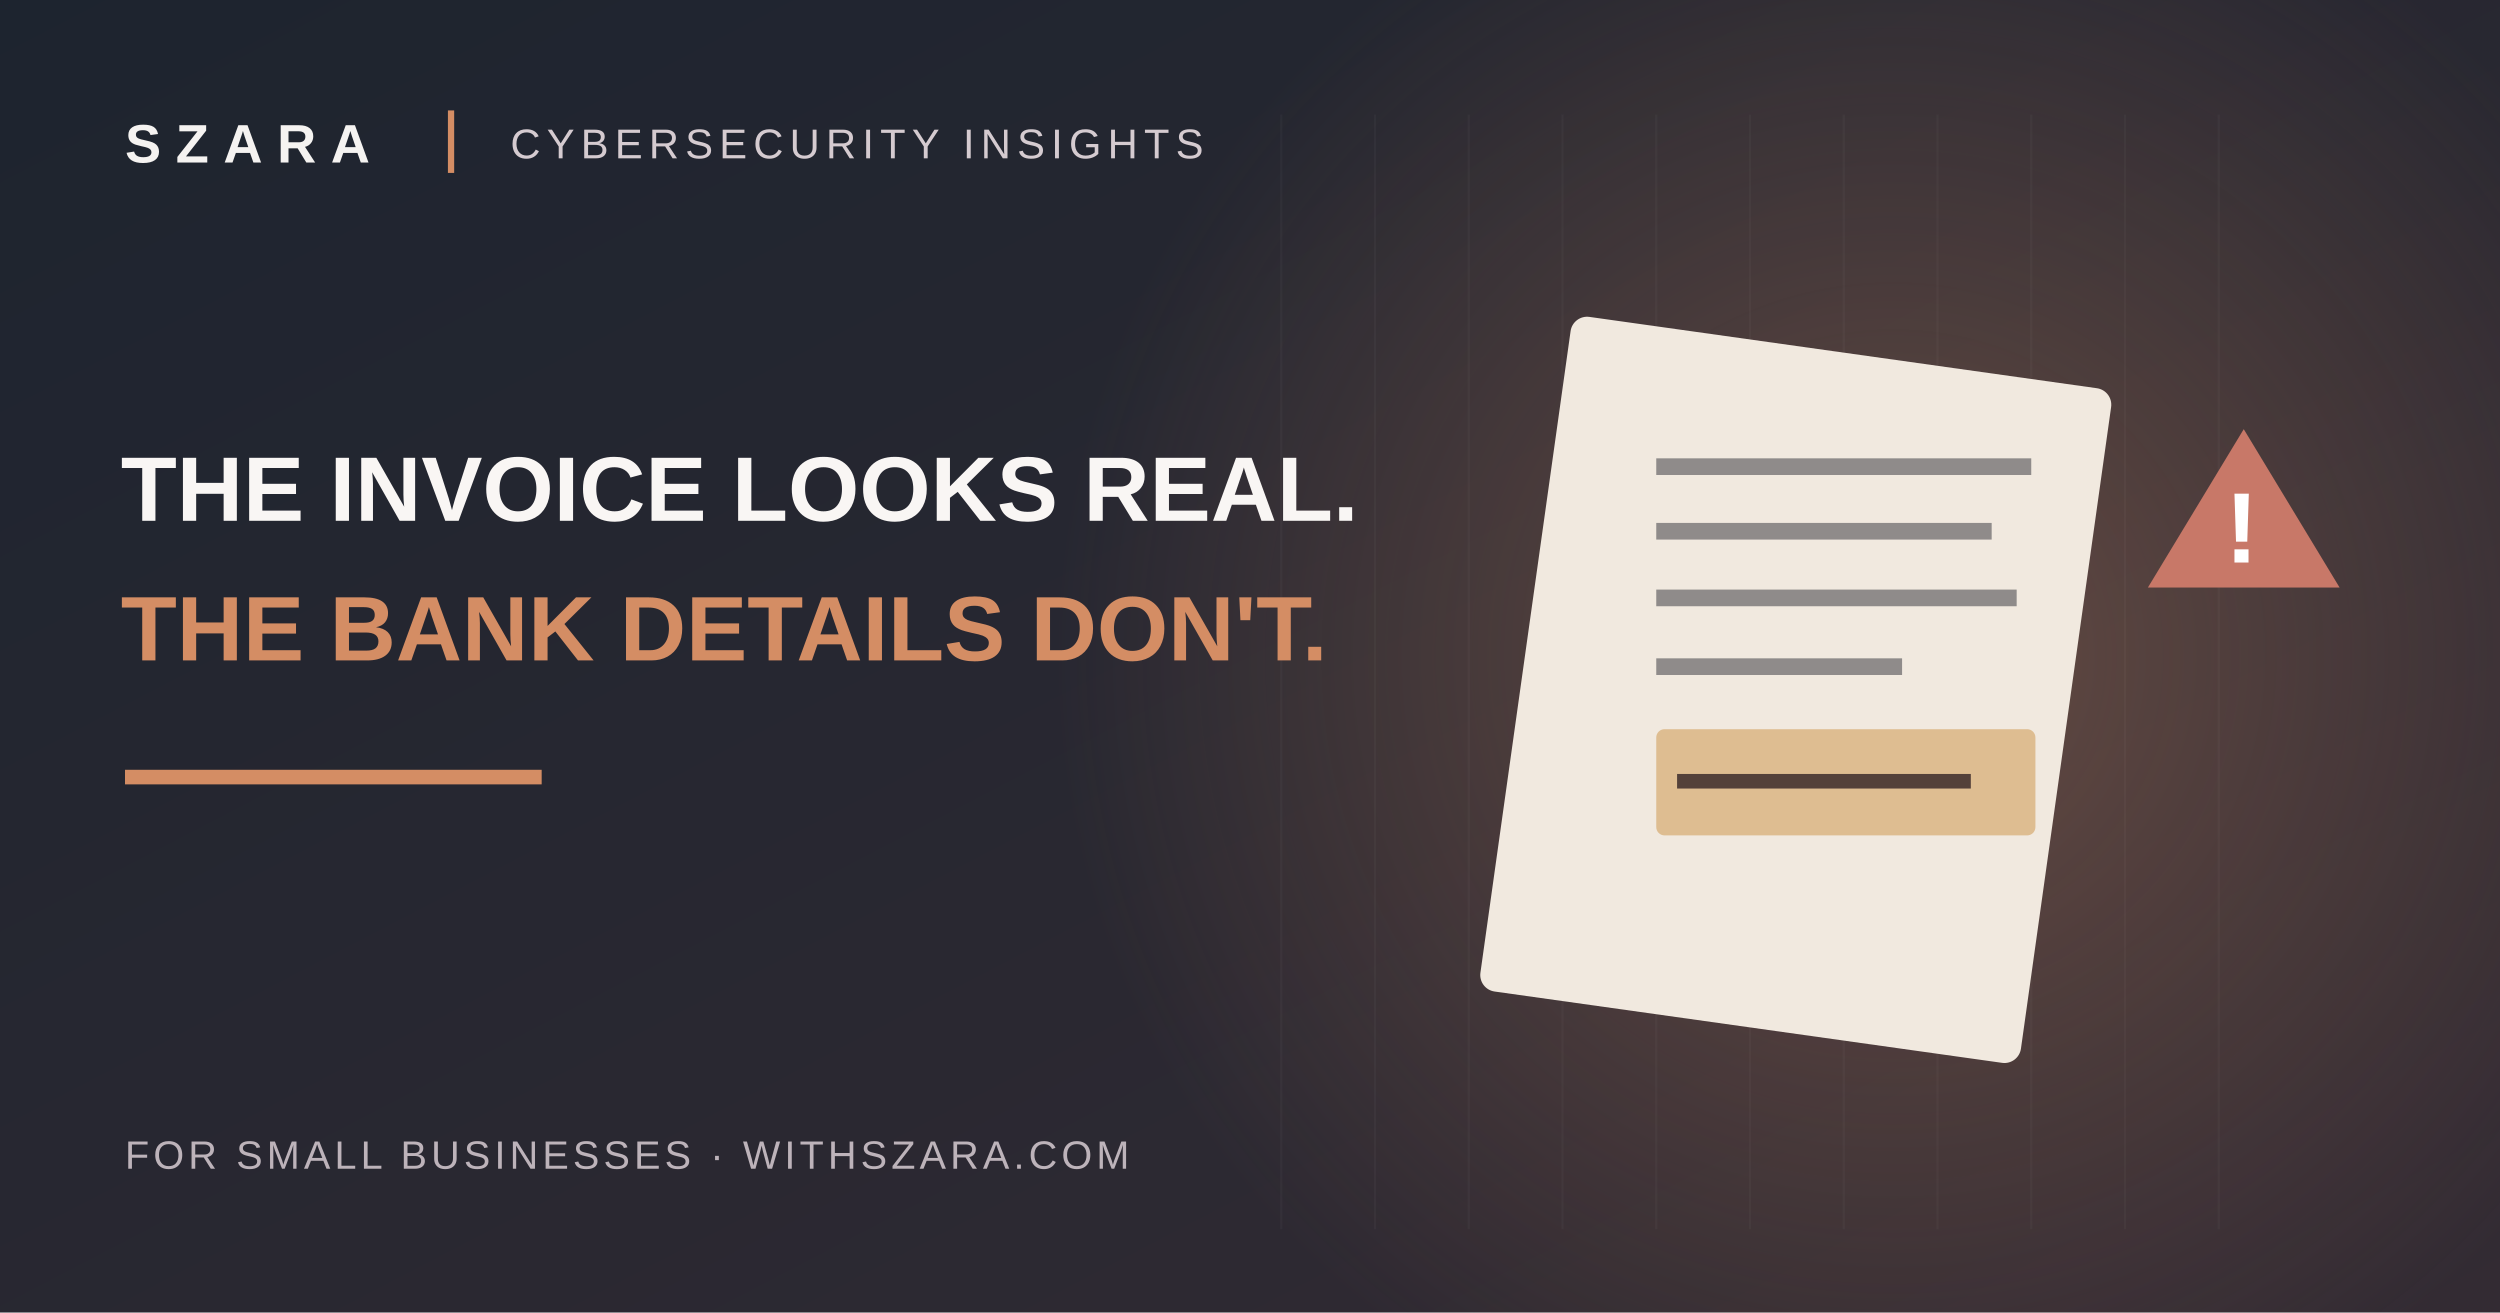
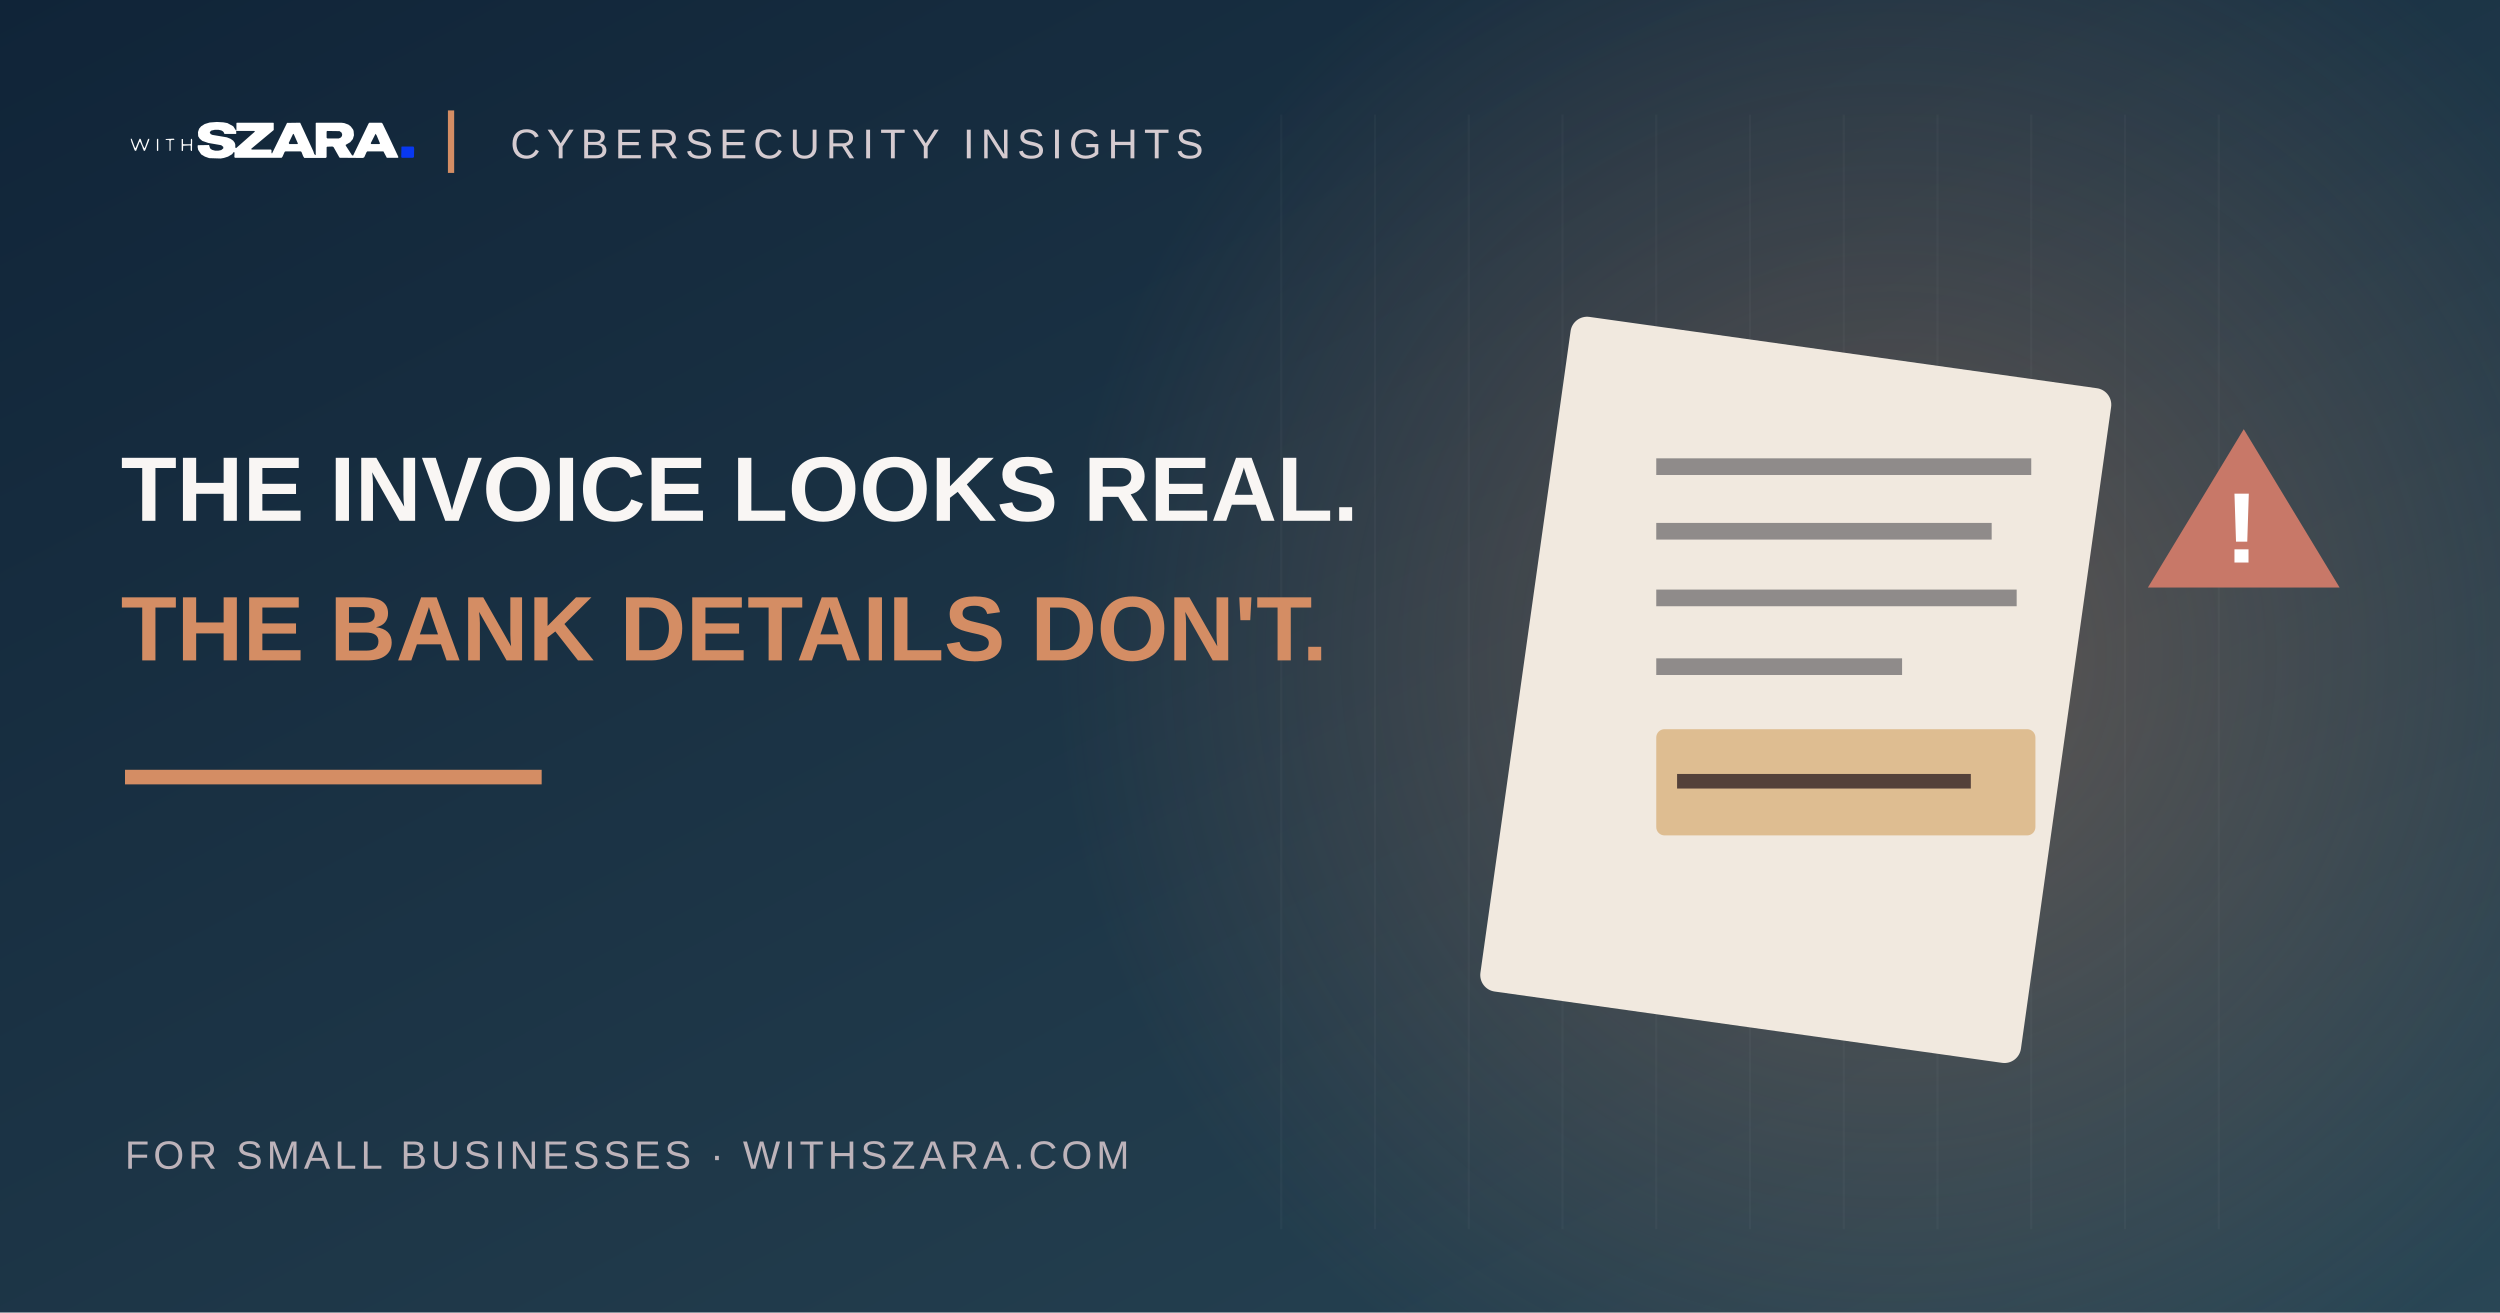
<svg xmlns="http://www.w3.org/2000/svg" width="1200" height="630" viewBox="0 0 1200 630" role="img" aria-labelledby="title">
  <defs>
    <linearGradient id="bg" x2="1" y2="1">
-       <stop stop-color="#1d242f" />
-       <stop offset="1" stop-color="#332b33" />
+       <stop stop-color="#102438" />
+       <stop offset="1" stop-color="#294655" />
    </linearGradient>
    <radialGradient id="spot">
      <stop stop-color="#d48d64" stop-opacity=".35" />
      <stop offset="1" stop-color="#d48d64" stop-opacity="0" />
    </radialGradient>
  </defs>
  <rect width="1200" height="630" fill="url(#bg)" />
  <circle cx="909" cy="315" r="405" fill="url(#spot)" />
  <path d="M615 55V590M660 55V590M705 55V590M750 55V590M795 55V590M840 55V590M885 55V590M930 55V590M975 55V590M1020 55V590M1065 55V590" stroke="#fff" stroke-opacity=".028" />
-   <text x="60" y="78" fill="#f5f3f1" font-family="Arial,sans-serif" font-size="26" font-weight="800" letter-spacing="7">SZARA</text>
+   <g transform="translate(62 58) scale(.36) translate(-4 -3)" aria-label="With SZARA">
+     <path fill="#FFFFFF" fill-rule="evenodd" d="M87.25,26.75L86.25,27.5L86.25,33.5L85.5,34.25L76.25,34.25L75.75,33.5L75.75,27.25L74,27.25L74,42.75L74.5,43.25L75.75,43L76,36.25L85.25,35.75L86,36.25L86,42L86.75,43.25L87.75,43L88,28.25ZM63.25,26.75L52.5,27.25L53,28.5L56.75,28.5L57.75,29.25L57.75,42.75L58.25,43.25L59.25,42.75L59.25,29.5L60.5,28.5L64,28.5L64.25,27.25ZM42,26.75L41,27.75L41,42.5L41.5,43.25L42.75,42.75L42.75,27.25ZM6,27L7,31L11.25,42.25L12,43L13.25,43L17.75,31.25L18.5,30.75L21.75,38L22,39.75L22.75,40.5L23,42.25L24.5,43.25L25.5,42L30.75,28.5L30.75,27L30.25,26.75L29,27.75L25,38.75L24.25,39.5L22,35L19.5,27.5L18.5,26.75L17.75,27L12.5,39.5L11.5,38.25L7.5,27.25L7,26.75ZM95.75,18L96,23.5L98,26.75L101.5,29.75L109.5,32.5L126.75,35.5L129.5,37.75L129.5,39.75L126.75,42L123,42.75L118.5,42.75L114.75,41.75L112.75,40.5L111.75,39.25L110.5,35.25L95.5,35.5L95.25,37.75L96,41.75L100,47.75L105,50.75L110.75,52.75L126,53.25L130.25,52.5L135.75,50.75L141.25,47.5L143.5,44.5L144.5,45.25L144.25,51.25L145,52.25L207.25,52.25L208.5,50.75L211.25,44.5L212.25,43.75L232.75,43.75L233.75,44.5L236,50.25L237.5,52.5L266,52.5L267.25,51.5L267.25,38.25L268,37.5L275,37.25L276.5,38L284.25,51.75L285,52.25L315.75,52.5L317.5,51.5L320.5,44.75L321.5,43.75L343,43.75L347.5,52.25L362.75,52.25L362.75,50.75L349.5,22.5L341.75,6.5L340.5,5.5L324.25,5.5L323.25,6.5L302.5,49.5L301,48.75L292.75,36L292.75,35L298.75,31.5L302.25,27.25L303.75,22.25L303.25,16.5L302.5,14.5L299.5,10.5L296.25,8L290.75,6L286.75,5.5L253.25,5.5L252.75,6L252.75,48.25L252.25,48.75L250.75,47.25L249.5,43.5L232,5.5L214.5,5.75L194.5,46.5L193.75,46L193.75,42L193,41.25L167.25,41.25L166.75,40.25L196.75,15.25L196.75,6L196.25,5.5L147.5,5.5L147,6.25L147,15.5L146.5,16L142.75,10.25L135,6L129.5,5L121,4.5L111.25,5.25L104.75,7.25L100,10.25L97.25,13.5ZM332.5,20.25L334,22.5L338.5,33.25L337.5,34L327,34L326.25,33.5L326.25,32.5ZM223.25,20.25L229,33.25L228.25,34L217.5,34L216.75,32.5L222.25,21ZM267.25,17.25L268,16.5L284.5,16.75L287,18.5L288,20.75L287.75,23.25L286.25,25.25L283.5,26.5L268.25,26.5L267.25,25.5ZM111.5,18.75L111.75,17.75L113.5,16L118,15L123.25,15L126.75,15.75L129,17L130.25,18.5L130.5,19.75L131.5,20.5L146.25,20.5L147,19.5L146.5,17.5L147,16.5L170.75,16.5L171.75,17.25L146.75,39.25L145.5,38.75L145.5,34.75L144.75,32.25L142.75,29.5L139.25,27L134.25,25L115,21.75L112.75,20.75Z" />
+     <path fill="#0838F1" d="M367,37.75L366.75,51.25L367.5,52.25L382.25,52.25L383.75,51.5L384,40.5L383.75,38.25L383,37.25L367.5,37.25Z" />
+   </g>
  <rect x="215" y="53" width="3" height="30" fill="#d48d64" />
  <text x="245" y="76" fill="#d5cbd0" font-family="Arial,sans-serif" font-size="20" letter-spacing="3">CYBERSECURITY INSIGHTS</text>
  <text x="58" y="250" fill="#f9f6f4" font-family="Arial,sans-serif" font-size="44" font-weight="800">THE INVOICE LOOKS REAL.</text>
  <text x="58" y="317" fill="#d48d64" font-family="Arial,sans-serif" font-size="44" font-weight="800">THE BANK DETAILS DON'T.</text>
  <path d="M60 373H260" stroke="#d48d64" stroke-width="7" />
  <text x="60" y="561" fill="#bdb3ba" font-family="Arial,sans-serif" font-size="19" letter-spacing="2">FOR SMALL BUSINESSES · WITHSZARA.COM</text>
  <rect x="755" y="151" width="262" height="327" rx="8" transform="rotate(8 755 151)" fill="#f1e9df" />
  <path d="M795 224H975M795 255H956M795 287H968M795 320H913" stroke="#8f8b8a" stroke-width="8" />
  <rect x="795" y="350" width="182" height="51" rx="4" fill="#debd91" />
  <path d="M805 375H946" stroke="#54413a" stroke-width="7" />
  <path d="M1077 206L1123 282L1031 282Z" fill="#c87868" />
  <text x="1076" y="270" font-family="Arial" text-anchor="middle" font-size="48" font-weight="800" fill="#fff">!</text>
</svg>
